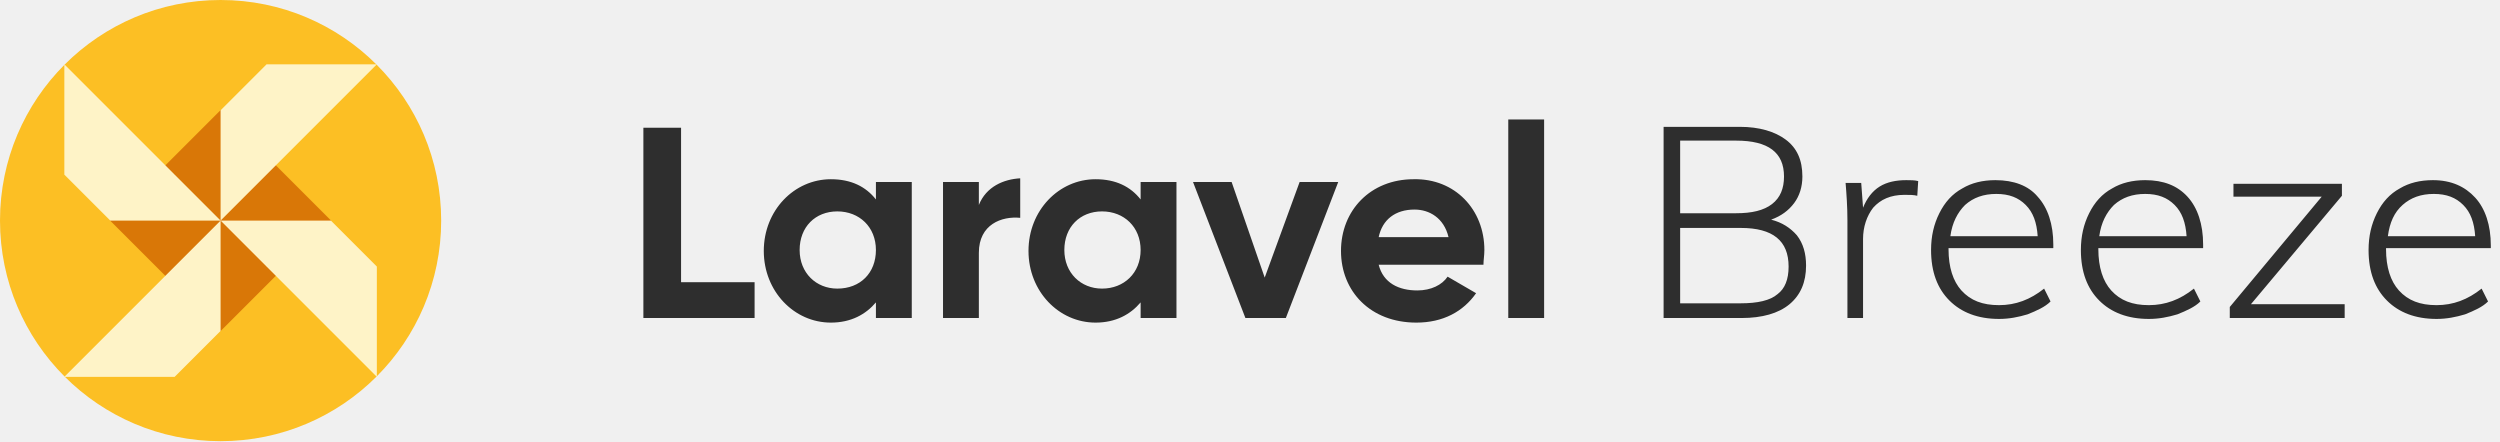
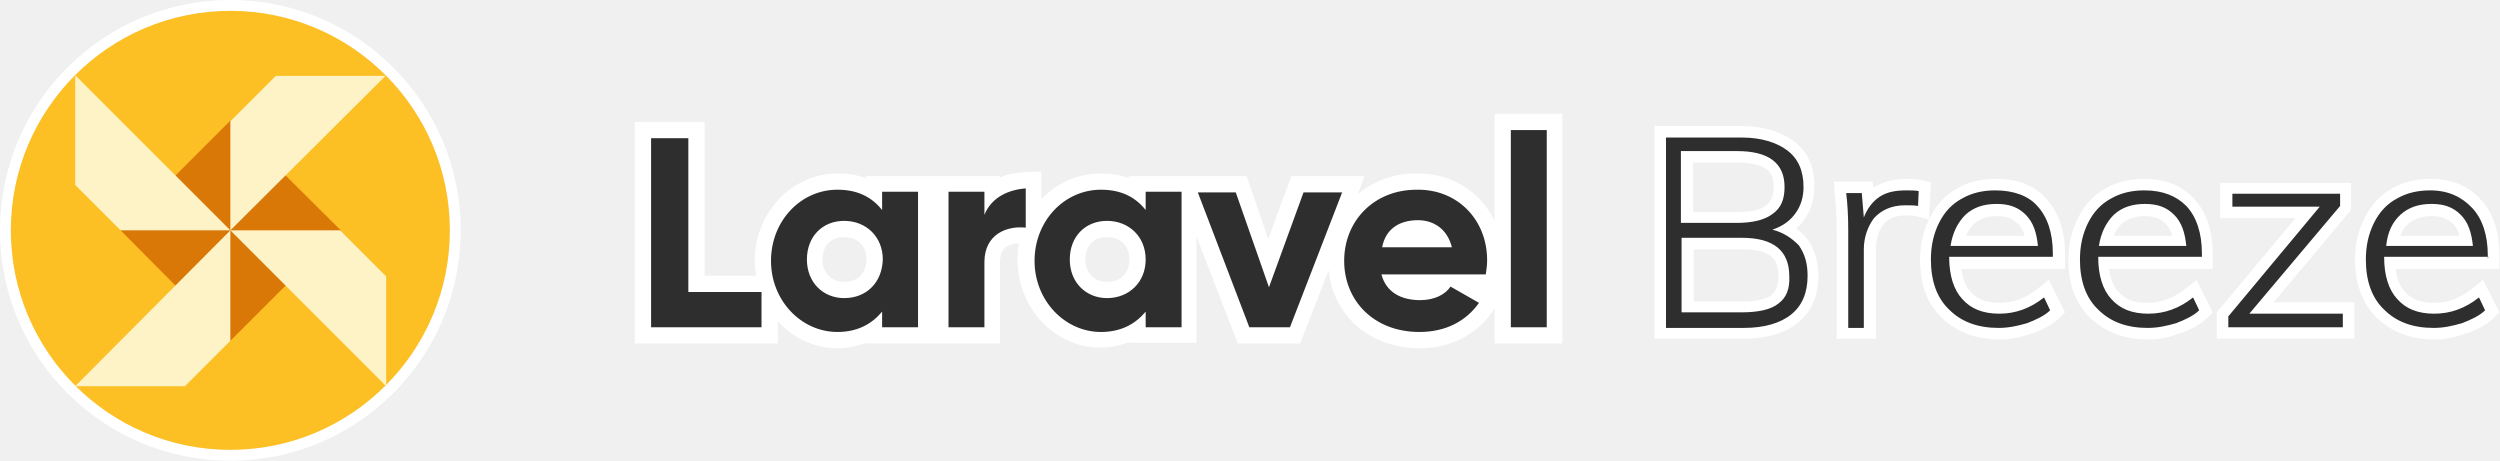
- <svg xmlns="http://www.w3.org/2000/svg" viewBox="0 0 272 48" width="272" height="48">
-   <circle fill="#fcbf24" cx="24" cy="24" r="24" />
-   <path fill="#d97707" d="M11.979 24l12.021-12.021 12.021 12.021-12.021 12.021z" />
-   <path fill="#fef3c7" d="M41 7l-17 17v-12l5-5h12zm-17 17l17 17v-12l-5-5h-12zm-5 17l5-5v-12l-17 17h12zm-12-22l5 5h12l-17-17v12z" />
-   <path fill="#2E2E2E" d="M74.1 30.7h8v3.9h-12.1v-20.7h4.1v16.8zm21.2-10.9h3.9v14.8h-3.9v-1.7c-1.1 1.3-2.7 2.2-4.9 2.2-4 0-7.3-3.4-7.3-7.8s3.3-7.8 7.3-7.8c2.2 0 3.8.8 4.9 2.2v-1.9zm0 7.4c0-2.5-1.8-4.2-4.2-4.2-2.4 0-4.1 1.7-4.1 4.2s1.8 4.2 4.1 4.2c2.5 0 4.2-1.7 4.2-4.2zm11.2-4.9v-2.5h-3.9v14.8h3.9v-7.1c0-3.1 2.5-4 4.5-3.8v-4.3c-1.8.1-3.7.9-4.5 2.9zm17.6-2.5h3.9v14.8h-3.9v-1.7c-1.1 1.3-2.7 2.2-4.9 2.2-4 0-7.3-3.4-7.3-7.8s3.3-7.8 7.3-7.8c2.2 0 3.8.8 4.9 2.2v-1.9zm0 7.4c0-2.5-1.8-4.2-4.2-4.2-2.4 0-4.1 1.7-4.1 4.2s1.8 4.2 4.1 4.2c2.4 0 4.2-1.7 4.2-4.2zm13.5 3l-3.6-10.4h-4.2l5.7 14.8h4.4l5.7-14.8h-4.2l-3.8 10.4zm23.9-3c0 .6-.1 1.1-.1 1.6h-11.4c.5 2 2.2 2.8 4.2 2.8 1.5 0 2.7-.6 3.3-1.5l3.1 1.8c-1.4 2-3.6 3.2-6.5 3.2-5 0-8.2-3.4-8.2-7.8s3.2-7.8 7.9-7.8c4.5-.1 7.7 3.3 7.7 7.7zm-3.9-1.4c-.5-2.1-2.1-3-3.7-3-2.1 0-3.5 1.1-3.9 3h7.6zm6.5-12.8v21.6h3.9v-21.6h-3.9zM192.7 23.9c1.1-.4 1.9-1 2.5-1.8.6-.8.9-1.8.9-2.9 0-1.8-.6-3.1-1.8-4-1.2-.9-2.9-1.4-5-1.4h-8.3v20.8h8.5c2.2 0 4-.5 5.2-1.5 1.2-1 1.8-2.4 1.8-4.2 0-1.3-.3-2.4-1-3.3-.7-.8-1.6-1.4-2.8-1.7zm-9.9-8.6h6.1c3.5 0 5.2 1.3 5.2 3.9 0 1.3-.4 2.3-1.3 3-.9.7-2.2 1-3.9 1h-6.1v-7.9zm10.6 16.7c-.8.7-2.2 1-4 1h-6.6v-8.2h6.6c3.5 0 5.2 1.4 5.2 4.2 0 1.4-.4 2.4-1.2 3zm14-12.4c.5 0 .9 0 1.3.1l-.1 1.6c-.4-.1-.8-.1-1.4-.1-1.5 0-2.6.5-3.4 1.4-.7.9-1.1 2.1-1.1 3.4v8.6h-1.7v-10.6c0-1.5-.1-2.9-.2-4.1h1.7l.2 2.7c.4-1 1-1.8 1.8-2.3s1.8-.7 2.9-.7zm9.7 0c-1.4 0-2.6.3-3.6.9-1.1.6-1.9 1.5-2.5 2.7-.6 1.2-.9 2.5-.9 4 0 2.4.7 4.2 2 5.5s3.1 2 5.4 2c1.1 0 2.1-.2 3.1-.5 1-.4 1.9-.8 2.5-1.4l-.7-1.4c-1.5 1.2-3.1 1.8-4.9 1.8-1.8 0-3.1-.5-4.1-1.6-.9-1-1.4-2.5-1.4-4.5v-.1h11.4v-.4c0-2.2-.6-4-1.7-5.2-1-1.2-2.6-1.8-4.6-1.8zm-4.9 6.1c.2-1.5.8-2.6 1.6-3.4.9-.8 2-1.2 3.4-1.2s2.4.4 3.2 1.2c.8.8 1.2 1.9 1.3 3.4h-9.5zm21.2-6.1c-1.4 0-2.6.3-3.6.9-1.1.6-1.9 1.5-2.5 2.7-.6 1.2-.9 2.5-.9 4 0 2.4.7 4.2 2 5.5s3.1 2 5.4 2c1.1 0 2.1-.2 3.1-.5 1-.4 1.9-.8 2.5-1.4l-.7-1.4c-1.5 1.2-3.1 1.8-4.9 1.8-1.8 0-3.1-.5-4.1-1.6-.9-1-1.4-2.5-1.4-4.5v-.1h11.4v-.4c0-2.2-.6-4-1.7-5.2-1.1-1.2-2.6-1.8-4.6-1.8zm-5 6.1c.2-1.5.8-2.6 1.6-3.4.9-.8 2-1.2 3.4-1.2s2.4.4 3.2 1.2c.8.8 1.2 1.9 1.3 3.4h-9.5zm16.5 7.4h10.2v1.5h-12.5v-1.2l10-12h-9.6v-1.4h11.8v1.3l-9.9 11.8zm26.1-6v-.4c0-2.2-.6-4-1.7-5.2-1.1-1.2-2.6-1.9-4.6-1.9-1.4 0-2.6.3-3.6.9-1.1.6-1.9 1.5-2.5 2.7-.6 1.2-.9 2.5-.9 4 0 2.4.7 4.2 2 5.5s3.1 2 5.4 2c1.1 0 2.1-.2 3.1-.5 1-.4 1.9-.8 2.5-1.4l-.7-1.4c-1.5 1.2-3.1 1.8-4.9 1.8-1.8 0-3.1-.5-4.1-1.6-.9-1-1.4-2.5-1.4-4.5v-.1h11.4zm-9.6-4.8c.9-.8 2-1.2 3.4-1.2s2.4.4 3.2 1.2c.8.8 1.2 1.9 1.3 3.4h-9.5c.2-1.5.7-2.6 1.6-3.4z" />
+ <svg xmlns="http://www.w3.org/2000/svg" width="369" height="68" viewBox="0 0 369 68">
+   <style>.st0{fill:#fff}.st4{fill:#2e2e2e}</style>
+   <path class="st0" d="M220.6 16.8v15.8c-2-4.2-6.2-7-11.3-7h-.3c-3.4 0-6.4 1.2-8.6 3.1l1-2.7h-10.8l-3.4 9.3L184 26h-17.4v.3c-1.3-.5-2.7-.7-4.2-.7-3.4 0-6.5 1.5-8.7 3.8v-4.1l-2.5.1c-1.3.1-2.5.3-3.6.8V26h-19.8v.3c-1.3-.5-2.7-.7-4.2-.7-6.7 0-12.2 5.8-12.2 12.9 0 .8.1 1.5.2 2.2H104V18H93.7v32.7h21.1v-3.3c2.2 2.5 5.4 4 8.8 4 1.5 0 2.9-.3 4.2-.8v.1h19.8v-12c0-1.8.9-2.7 2.8-2.8-.2.8-.2 1.6-.2 2.5 0 7.1 5.5 12.9 12.2 12.9 1.5 0 2.9-.3 4.2-.8v.1h10V34.9l6.1 15.8h9.2l4.2-10.8c.7 6.7 6.1 11.5 13.4 11.5 4.5 0 8.3-1.9 10.7-5.3l.4-.6v5.2h10V16.8h-10zm-96 24.8c-1.9 0-3.2-1.3-3.2-3.3 0-2 1.2-3.3 3.2-3.3s3.3 1.3 3.3 3.3c-.1 2.1-1.3 3.3-3.3 3.3zm38.8 0c-1.9 0-3.2-1.3-3.2-3.3 0-2 1.2-3.3 3.2-3.3s3.3 1.3 3.3 3.3c0 2.1-1.3 3.3-3.3 3.3z" />
+   <circle class="st0" cx="34" cy="34" r="34" />
+   <circle cx="34" cy="34" r="32.4" fill="#fcbf24" />
+   <path d="M17.8 34 34 17.8 50.3 34 34 50.3 17.8 34z" fill="#d97707" />
+   <path d="M57 11.1 34 34V17.9l6.7-6.7H57zM34 34l23 23V40.8L50.2 34H34zm-6.7 23 6.7-6.7V34L11.1 57h16.2zM11.1 27.3l6.7 6.7H34L11.1 11.1v16.2z" fill="#fef3c7" />
+   <path class="st0" d="M359.3 50.1c-3.5 0-6.3-1.1-8.5-3.2-2.1-2.1-3.2-5-3.2-8.6 0-2.3.5-4.3 1.4-6.1 1-2 2.3-3.4 4.1-4.4 1.5-.9 3.5-1.4 5.7-1.4 3 0 5.5 1 7.4 3.1 1.8 1.9 2.7 4.8 2.7 8.1v2.1h-15.3c.2 1.5.6 2.6 1.4 3.4 1 1.1 2.3 1.6 4.3 1.6s3.8-.7 5.6-2.1l1.6-1.3 2.4 4.8-.8.8c-1.1 1.1-2.5 1.7-3.9 2.3h-.2c-1.8.7-3.3.9-4.7.9zm3.7-15.4c-.2-.7-.5-1.3-1-1.7-.8-.8-1.7-1.1-3.1-1.1-1.5 0-2.6.4-3.5 1.2-.5.4-.9 1-1.1 1.7h8.7zm-46 15.4c-3.5 0-6.3-1.1-8.5-3.2s-3.2-5-3.2-8.6c0-2.3.5-4.3 1.4-6.1 1-2 2.3-3.4 4.1-4.4 1.5-.9 3.5-1.4 5.7-1.4 3.1 0 5.6 1 7.4 3 1.8 1.9 2.7 4.8 2.7 8.1v2.2h-15.3c.2 1.5.6 2.6 1.4 3.4 1 1.1 2.3 1.6 4.3 1.6s3.8-.7 5.6-2.1l1.6-1.3 2.4 4.8-.8.8c-1.1 1.1-2.5 1.7-3.9 2.3h-.2c-1.7.7-3.2.9-4.7.9zm3.6-15.4c-.2-.7-.5-1.3-1-1.7-.8-.8-1.7-1.1-3.1-1.1-1.4 0-2.5.4-3.4 1.2-.5.5-.9 1.1-1.1 1.7h8.6zm-25.5 15.4c-3.5 0-6.3-1.1-8.5-3.2s-3.2-5-3.2-8.6c0-2.3.5-4.3 1.4-6.1 1-2 2.3-3.4 4.1-4.4 1.5-.9 3.5-1.4 5.7-1.4 3.2 0 5.8 1 7.5 3 1.7 1.9 2.7 4.7 2.7 8.1v2.2h-15.3c.2 1.5.6 2.6 1.4 3.4 1 1.1 2.3 1.6 4.3 1.6s3.8-.7 5.6-2.1l1.6-1.3 2.4 4.8-.8.8c-1.1 1.1-2.5 1.7-3.9 2.3h-.2c-1.9.7-3.4.9-4.8.9zm3.7-15.4c-.2-.7-.5-1.3-1-1.7-.8-.8-1.7-1.1-3.1-1.1-1.4 0-2.5.4-3.4 1.2-.5.5-.9 1.1-1.1 1.7h8.6zM327.2 50v-3.9l11.6-13.9h-11.1V27H347v4l-11.4 13.6h11.9V50h-20.3zm-56.1 0V34c0-2-.1-3.8-.3-5.4l-.1-1.8h5.7l.1.9c.1 0 .1-.1.2-.1 1.3-.8 2.9-1.2 4.8-1.2.7 0 1.4 0 2.2.2l1.3.3-.3 5.5-1.9-.5c-.3-.1-.8-.1-1.5-.1-1.5 0-2.5.4-3.3 1.3-.7.9-1.1 2.2-1.1 3.5V50h-5.8zm-26.9 0V18.6H257c3.1 0 5.8.8 7.7 2.2 2.1 1.5 3.1 3.8 3.1 6.7 0 1.9-.5 3.6-1.5 4.9-.3.5-.7.9-1.2 1.3.5.4 1 .8 1.5 1.4l.1.1c1.1 1.5 1.7 3.3 1.7 5.5 0 2.9-1 5.3-3 6.9-1.9 1.6-4.7 2.4-8.1 2.4h-13.1zm12.9-5.5c2.8 0 3.9-.6 4.3-.9l.1-.1c.2-.2 1-.7 1-2.7 0-2.1-.6-4-5.3-4H250v7.7h7.1zm-.6-13.2c2 0 3.4-.3 4.2-1 .5-.4 1.1-1.1 1.1-2.7 0-1.2 0-3.6-5.3-3.6h-6.6v7.3h6.6z" />
+   <path class="st4" d="M261.6 33.9c1.5-.5 2.6-1.3 3.4-2.4s1.2-2.4 1.2-3.9c0-2.4-.8-4.2-2.4-5.4s-3.9-1.9-6.7-1.9h-11.2v28.1h11.5c3 0 5.4-.7 7-2 1.6-1.3 2.4-3.2 2.4-5.7 0-1.8-.4-3.2-1.3-4.5-1.1-1.1-2.3-1.9-3.9-2.3zm-13.4-11.6h8.2c4.7 0 7 1.8 7 5.3 0 1.8-.5 3.1-1.8 4-1.2.9-3 1.3-5.3 1.3h-8.2V22.3zm14.3 22.5c-1.1.9-3 1.3-5.4 1.3h-8.9v-11h8.9c4.7 0 7 1.9 7 5.7.1 1.9-.5 3.2-1.6 4zm18.9-16.7c.7 0 1.2 0 1.8.1l-.1 2.2c-.5-.1-1.1-.1-1.9-.1-2 0-3.5.7-4.6 1.9-.9 1.2-1.5 2.8-1.5 4.6v11.6h-2.3V34c0-2-.1-3.9-.3-5.5h2.3l.3 3.6c.5-1.3 1.3-2.4 2.4-3.1s2.4-.9 3.9-.9zm13.1 0c-1.9 0-3.5.4-4.9 1.2-1.5.8-2.6 2-3.4 3.6s-1.2 3.4-1.2 5.4c0 3.2.9 5.7 2.7 7.4 1.8 1.8 4.2 2.7 7.3 2.7 1.5 0 2.8-.3 4.2-.7 1.3-.5 2.6-1.1 3.4-1.9l-.9-1.9c-2 1.6-4.2 2.4-6.6 2.4-2.4 0-4.2-.7-5.5-2.2-1.2-1.3-1.9-3.4-1.9-6.1v-.1H303v-.5c0-3-.8-5.4-2.3-7-1.3-1.5-3.5-2.3-6.2-2.3zm-6.6 8.2c.3-2 1.1-3.5 2.2-4.6 1.2-1.1 2.7-1.6 4.6-1.6s3.2.5 4.3 1.6c1.1 1.1 1.6 2.6 1.8 4.6h-12.9zm28.6-8.2c-1.9 0-3.5.4-4.9 1.2-1.5.8-2.6 2-3.4 3.6s-1.2 3.4-1.2 5.4c0 3.2.9 5.7 2.7 7.4 1.8 1.8 4.2 2.7 7.3 2.7 1.5 0 2.8-.3 4.2-.7 1.3-.5 2.6-1.1 3.4-1.9l-.9-1.9c-2 1.6-4.2 2.4-6.6 2.4-2.4 0-4.2-.7-5.5-2.2-1.2-1.3-1.9-3.4-1.9-6.1v-.1H325v-.5c0-3-.8-5.4-2.3-7-1.5-1.5-3.5-2.3-6.2-2.3zm-6.7 8.2c.3-2 1.1-3.5 2.2-4.6 1.2-1.1 2.7-1.6 4.6-1.6s3.2.5 4.3 1.6c1.1 1.1 1.6 2.6 1.8 4.6h-12.9zm22.2 10h13.8v2h-16.9v-1.6l13.5-16.2h-12.9v-1.9h15.9v1.8L332 46.3zm35.2-8.1v-.5c0-3-.8-5.4-2.3-7-1.5-1.6-3.5-2.6-6.2-2.6-1.9 0-3.5.4-4.9 1.2-1.5.8-2.6 2-3.4 3.6s-1.2 3.4-1.2 5.4c0 3.2.9 5.7 2.7 7.4 1.8 1.8 4.2 2.7 7.3 2.7 1.5 0 2.8-.3 4.2-.7 1.3-.5 2.6-1.1 3.4-1.9l-.9-1.9c-2 1.6-4.2 2.4-6.6 2.4s-4.2-.7-5.5-2.2c-1.2-1.3-1.9-3.4-1.9-6.1v-.1h15.4l-.1.3zm-12.9-6.5c1.2-1.1 2.7-1.6 4.6-1.6s3.2.5 4.3 1.6c1.1 1.1 1.6 2.6 1.8 4.6h-12.8c.2-2 .9-3.5 2.1-4.6zM101.6 43.1h10.8v5.2H96.1V20.4h5.5zM130.2 28.4V31c-1.5-1.9-3.6-3-6.6-3-5.4 0-9.8 4.6-9.8 10.5s4.5 10.5 9.8 10.5c3 0 5.1-1.2 6.6-3v2.3h5.3v-20h-5.3zM124.6 44c-3.1 0-5.5-2.3-5.5-5.7 0-3.4 2.3-5.7 5.5-5.7s5.7 2.3 5.7 5.7c-.1 3.4-2.4 5.7-5.7 5.7zM145.3 31.7v-3.4H140v20h5.3v-9.6c0-4.2 3.4-5.4 6.1-5.1v-5.8c-2.4.2-5 1.2-6.1 3.9zM169.1 28.4V31c-1.5-1.9-3.6-3-6.6-3-5.4 0-9.8 4.6-9.8 10.5s4.5 10.5 9.8 10.5c3 0 5.1-1.2 6.6-3v2.3h5.3v-20h-5.3zM163.4 44c-3.1 0-5.5-2.3-5.5-5.7 0-3.4 2.3-5.7 5.5-5.7s5.7 2.3 5.7 5.7c0 3.4-2.5 5.7-5.7 5.7zM187.3 42.4l-4.9-14h-5.6l7.6 19.9h6l7.7-19.9h-5.7l-5.1 14zM219.5 38.4c0-5.9-4.3-10.5-10.4-10.4-6.3 0-10.7 4.6-10.7 10.5S202.8 49 209.5 49c3.9 0 6.9-1.6 8.8-4.3l-4.2-2.4c-.8 1.2-2.4 2-4.5 2-2.7 0-5-1.1-5.7-3.8h15.4c.1-.7.2-1.3.2-2.1zM204 36.5c.5-2.6 2.4-4 5.3-4 2.2 0 4.3 1.2 5 4H204zM223 19.2h5.3v29.1H223z" />
</svg>
